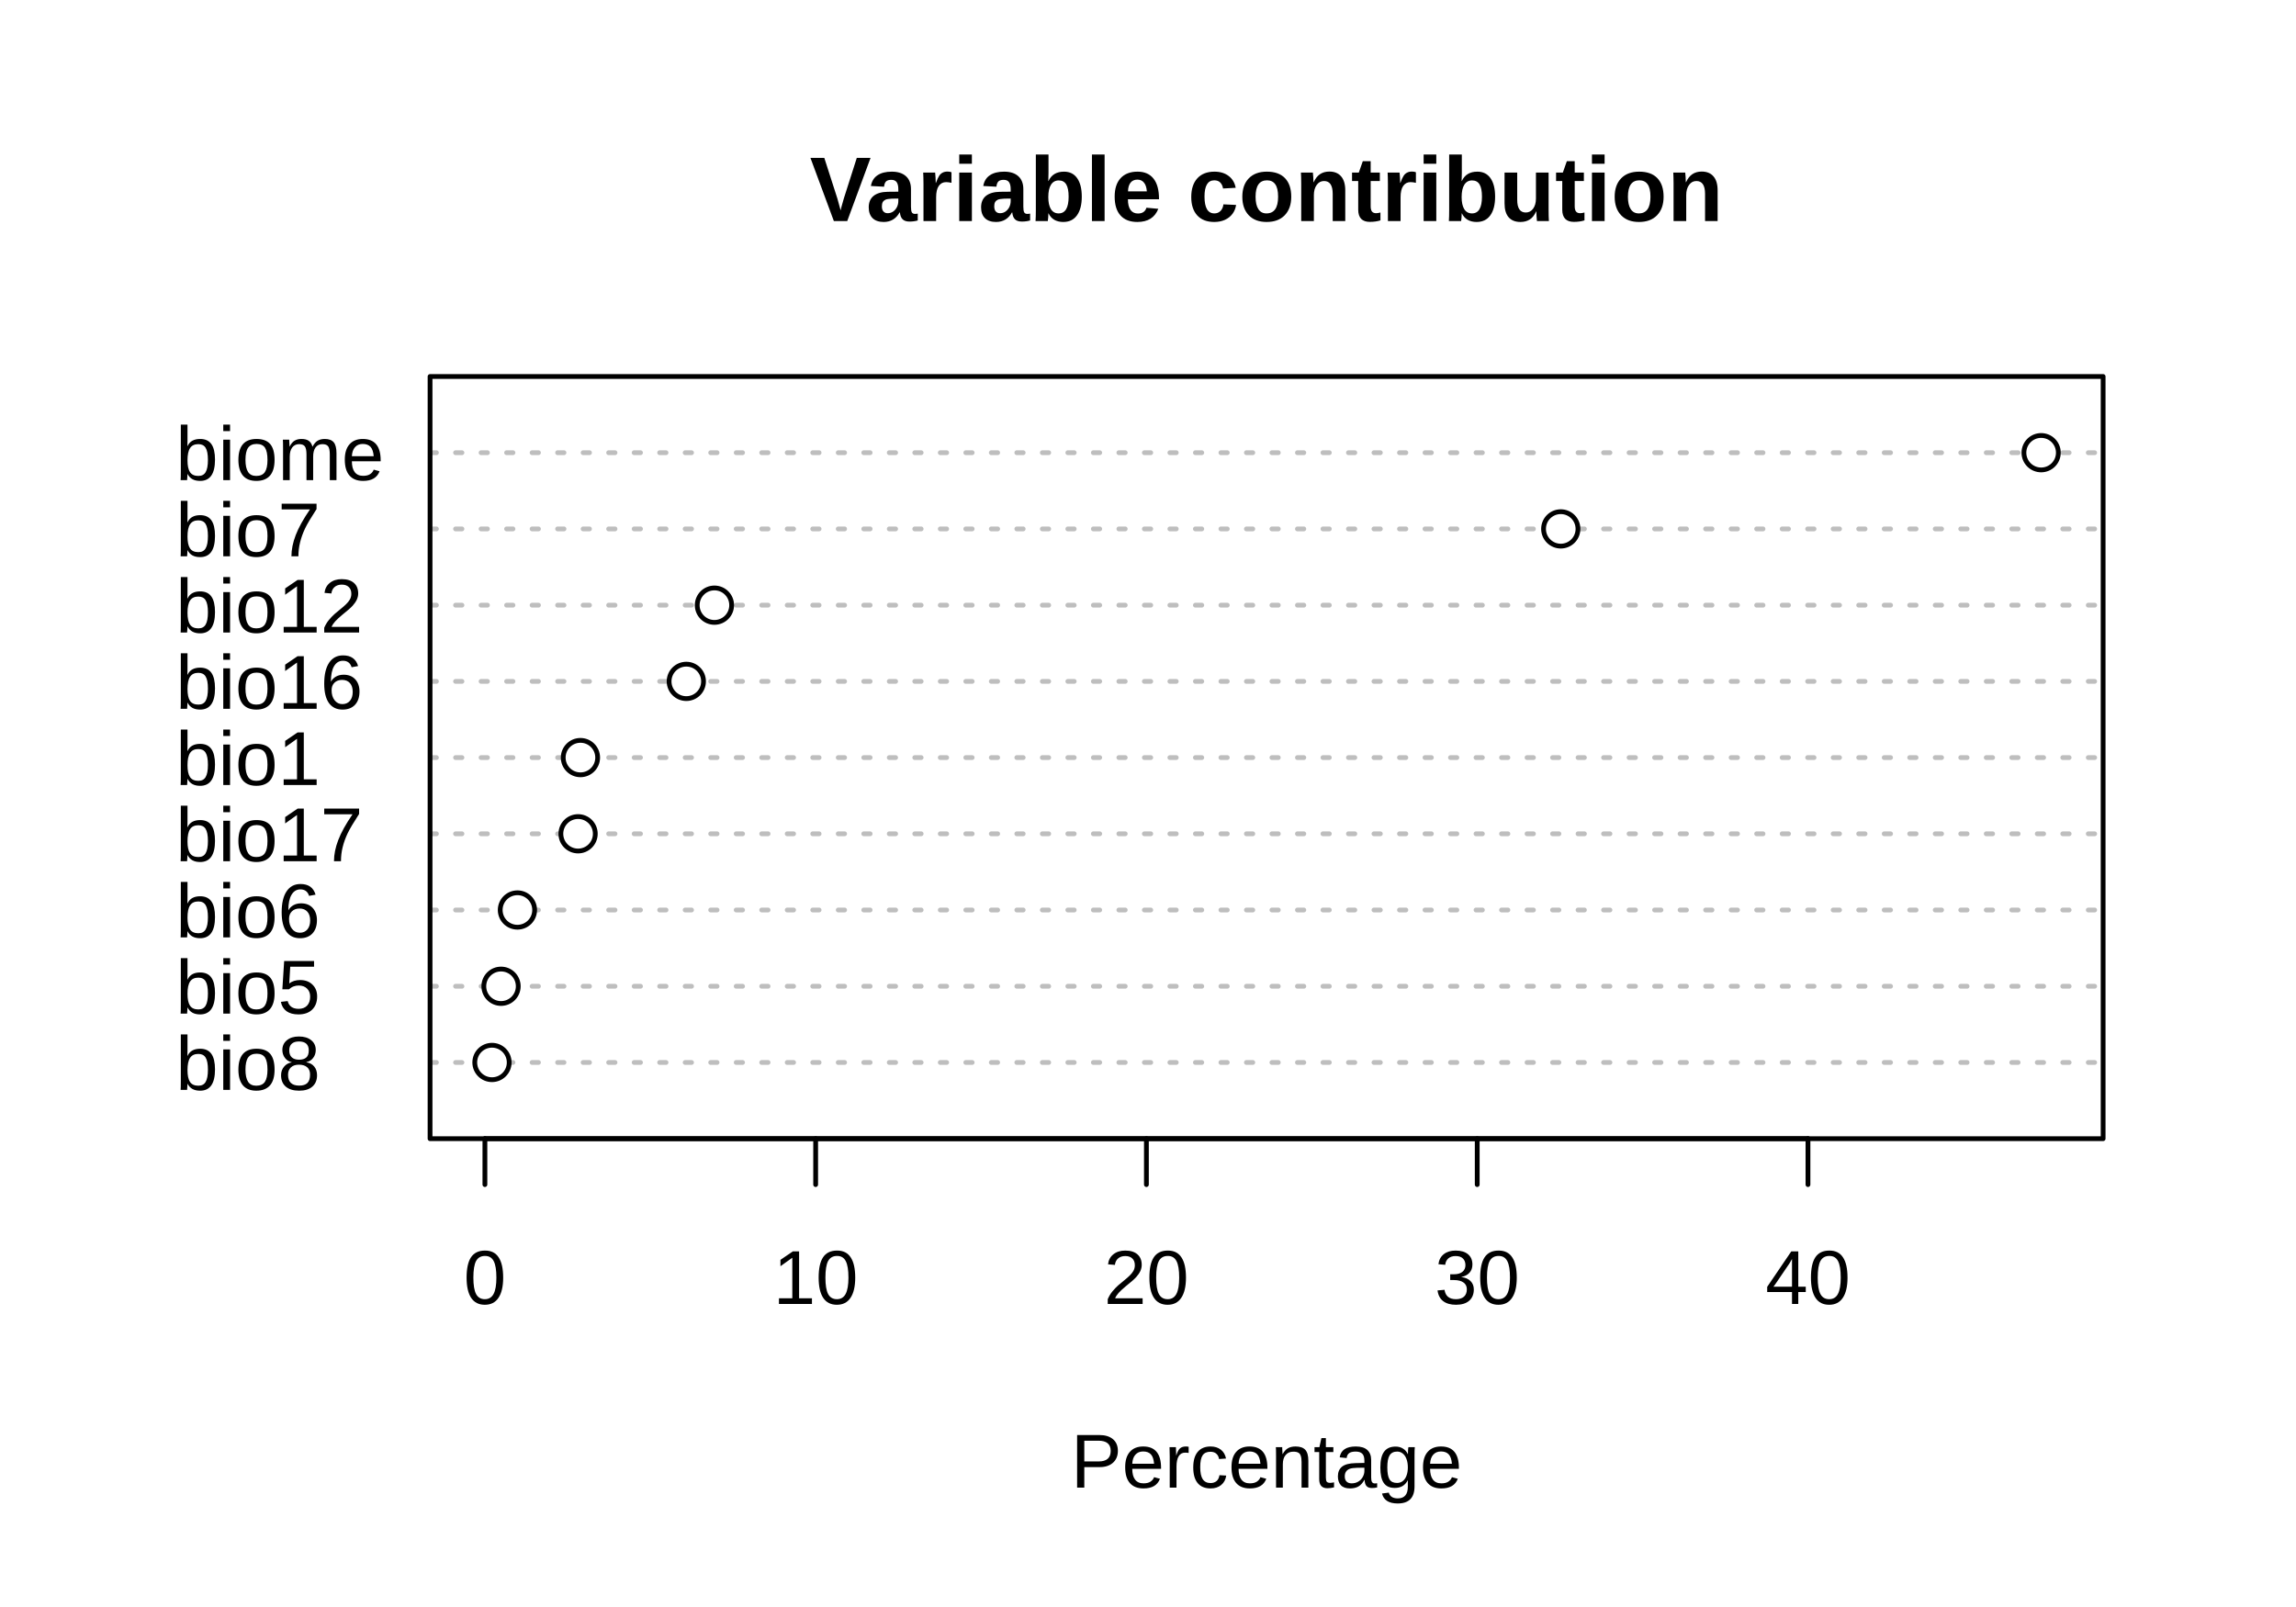
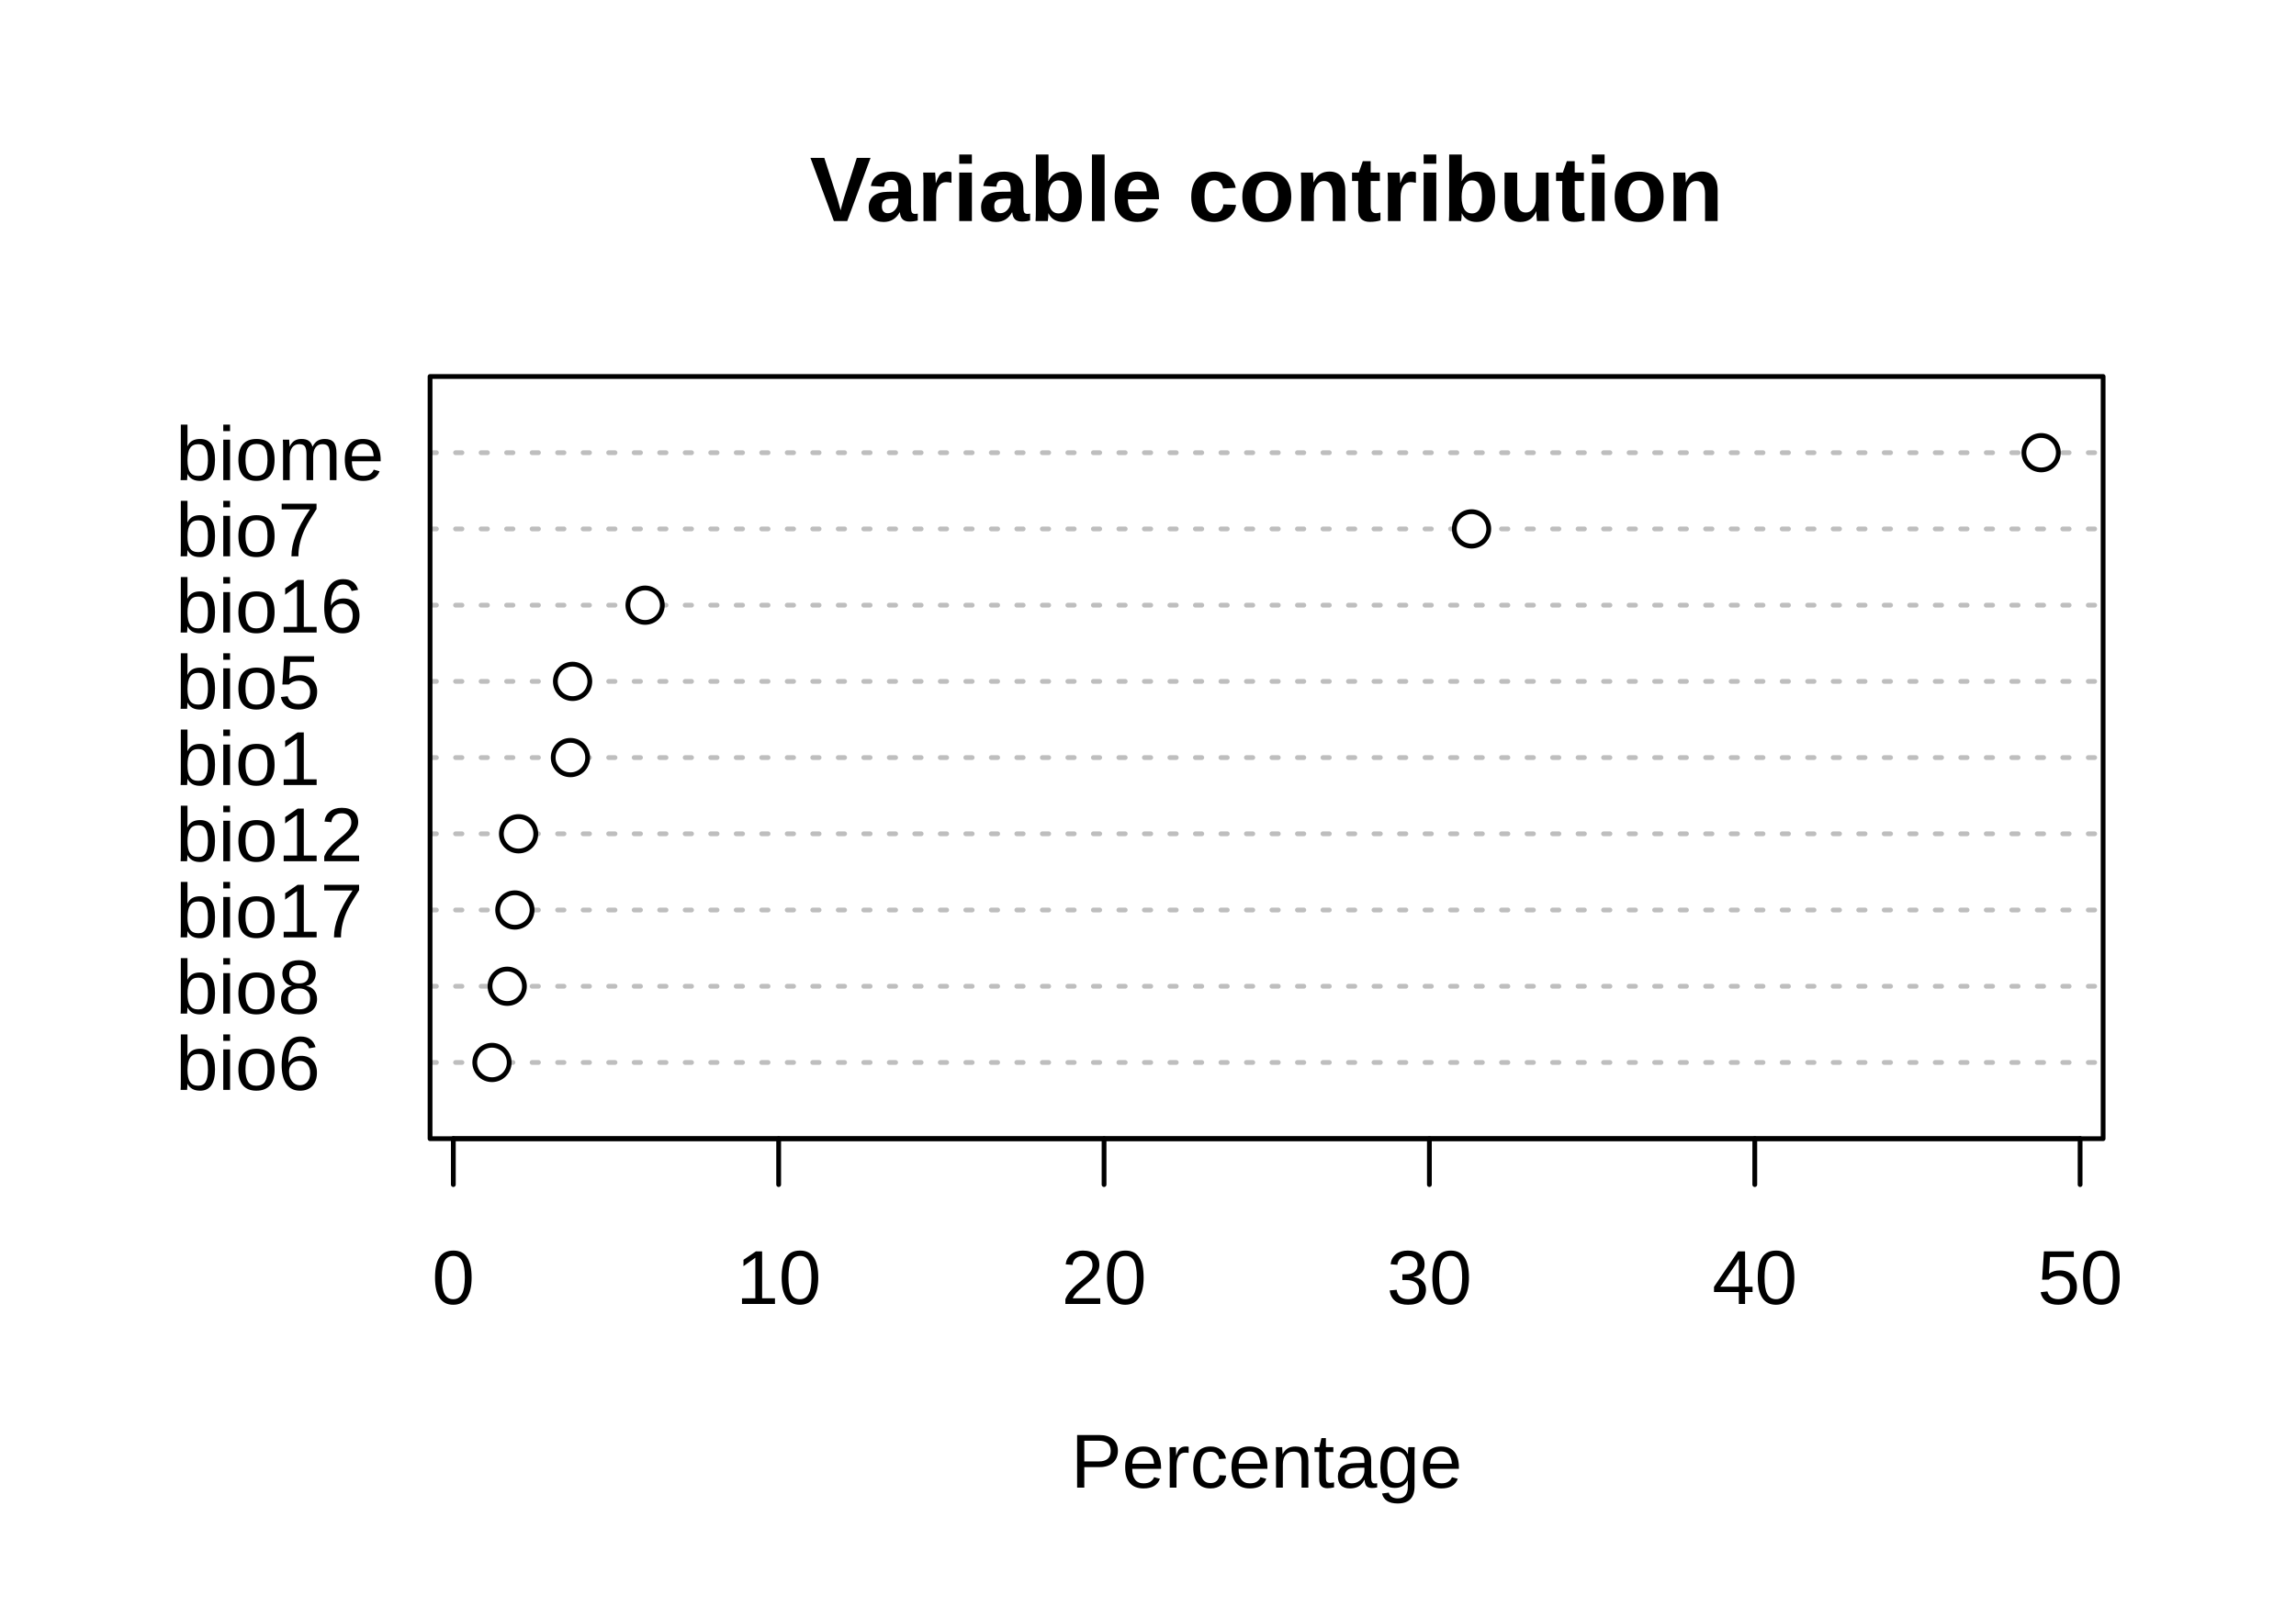
<svg xmlns="http://www.w3.org/2000/svg" class="svglite" width="360.00pt" height="252.00pt" viewBox="0 0 360.00 252.00">
  <defs>
    <style type="text/css">
    .svglite line, .svglite polyline, .svglite polygon, .svglite path, .svglite rect, .svglite circle {
      fill: none;
      stroke: #000000;
      stroke-linecap: round;
      stroke-linejoin: round;
      stroke-miterlimit: 10.00;
    }
    .svglite text {
      white-space: pre;
    }
  </style>
  </defs>
  <rect width="100%" height="100%" style="stroke: none; fill: #FFFFFF;" />
  <defs>
    <clipPath id="cpMC4wMHwzNjAuMDB8MC4wMHwyNTIuMDA=">
      <rect x="0.00" y="0.00" width="360.00" height="252.00" />
    </clipPath>
  </defs>
  <g clip-path="url(#cpMC4wMHwzNjAuMDB8MC4wMHwyNTIuMDA=)">
-     <text x="27.54" y="170.91" style="font-size: 12.00px; font-family: &quot;Arial&quot;;" textLength="22.69px" lengthAdjust="spacingAndGlyphs">bio8</text>
-     <text x="27.54" y="158.95" style="font-size: 12.00px; font-family: &quot;Arial&quot;;" textLength="22.69px" lengthAdjust="spacingAndGlyphs">bio5</text>
-     <text x="27.54" y="147.00" style="font-size: 12.00px; font-family: &quot;Arial&quot;;" textLength="22.69px" lengthAdjust="spacingAndGlyphs">bio6</text>
-     <text x="27.54" y="135.05" style="font-size: 12.00px; font-family: &quot;Arial&quot;;" textLength="29.36px" lengthAdjust="spacingAndGlyphs">bio17</text>
+     <text x="27.54" y="170.91" style="font-size: 12.00px; font-family: &quot;Arial&quot;;" textLength="22.69px" lengthAdjust="spacingAndGlyphs">bio6</text>
+     <text x="27.54" y="158.95" style="font-size: 12.00px; font-family: &quot;Arial&quot;;" textLength="22.69px" lengthAdjust="spacingAndGlyphs">bio8</text>
+     <text x="27.54" y="147.00" style="font-size: 12.00px; font-family: &quot;Arial&quot;;" textLength="29.36px" lengthAdjust="spacingAndGlyphs">bio17</text>
+     <text x="27.54" y="135.05" style="font-size: 12.00px; font-family: &quot;Arial&quot;;" textLength="29.36px" lengthAdjust="spacingAndGlyphs">bio12</text>
    <text x="27.54" y="123.10" style="font-size: 12.00px; font-family: &quot;Arial&quot;;" textLength="22.69px" lengthAdjust="spacingAndGlyphs">bio1</text>
-     <text x="27.54" y="111.15" style="font-size: 12.00px; font-family: &quot;Arial&quot;;" textLength="29.36px" lengthAdjust="spacingAndGlyphs">bio16</text>
-     <text x="27.54" y="99.19" style="font-size: 12.00px; font-family: &quot;Arial&quot;;" textLength="29.36px" lengthAdjust="spacingAndGlyphs">bio12</text>
+     <text x="27.54" y="111.15" style="font-size: 12.00px; font-family: &quot;Arial&quot;;" textLength="22.69px" lengthAdjust="spacingAndGlyphs">bio5</text>
+     <text x="27.54" y="99.19" style="font-size: 12.00px; font-family: &quot;Arial&quot;;" textLength="29.36px" lengthAdjust="spacingAndGlyphs">bio16</text>
    <text x="27.54" y="87.24" style="font-size: 12.00px; font-family: &quot;Arial&quot;;" textLength="22.69px" lengthAdjust="spacingAndGlyphs">bio7</text>
    <text x="27.54" y="75.29" style="font-size: 12.00px; font-family: &quot;Arial&quot;;" textLength="32.69px" lengthAdjust="spacingAndGlyphs">biome</text>
  </g>
  <defs>
    <clipPath id="cpNjcuNDN8MzI5Ljc2fDU5LjA0fDE3OC41Ng==">
      <rect x="67.43" y="59.04" width="262.33" height="119.52" />
    </clipPath>
  </defs>
  <g clip-path="url(#cpNjcuNDN8MzI5Ljc2fDU5LjA0fDE3OC41Ng==)">
    <line x1="67.43" y1="166.61" x2="329.76" y2="166.61" style="stroke-width: 0.75; stroke: #BEBEBE; stroke-dasharray: 1.00,3.00;" />
    <line x1="67.43" y1="154.66" x2="329.76" y2="154.66" style="stroke-width: 0.75; stroke: #BEBEBE; stroke-dasharray: 1.00,3.00;" />
    <line x1="67.43" y1="142.70" x2="329.76" y2="142.70" style="stroke-width: 0.75; stroke: #BEBEBE; stroke-dasharray: 1.00,3.00;" />
    <line x1="67.43" y1="130.75" x2="329.76" y2="130.75" style="stroke-width: 0.75; stroke: #BEBEBE; stroke-dasharray: 1.00,3.00;" />
    <line x1="67.43" y1="118.80" x2="329.76" y2="118.80" style="stroke-width: 0.75; stroke: #BEBEBE; stroke-dasharray: 1.00,3.00;" />
    <line x1="67.43" y1="106.85" x2="329.76" y2="106.85" style="stroke-width: 0.75; stroke: #BEBEBE; stroke-dasharray: 1.00,3.00;" />
    <line x1="67.43" y1="94.90" x2="329.76" y2="94.90" style="stroke-width: 0.75; stroke: #BEBEBE; stroke-dasharray: 1.00,3.00;" />
    <line x1="67.43" y1="82.94" x2="329.76" y2="82.94" style="stroke-width: 0.75; stroke: #BEBEBE; stroke-dasharray: 1.00,3.00;" />
    <line x1="67.43" y1="70.99" x2="329.76" y2="70.99" style="stroke-width: 0.75; stroke: #BEBEBE; stroke-dasharray: 1.00,3.00;" />
    <circle cx="77.14" cy="166.61" r="2.70" style="stroke-width: 0.75; fill: #FFFFFF;" />
-     <circle cx="78.56" cy="154.66" r="2.70" style="stroke-width: 0.75; fill: #FFFFFF;" />
-     <circle cx="81.13" cy="142.70" r="2.70" style="stroke-width: 0.75; fill: #FFFFFF;" />
-     <circle cx="90.64" cy="130.75" r="2.70" style="stroke-width: 0.75; fill: #FFFFFF;" />
-     <circle cx="91.01" cy="118.80" r="2.70" style="stroke-width: 0.75; fill: #FFFFFF;" />
-     <circle cx="107.61" cy="106.85" r="2.70" style="stroke-width: 0.75; fill: #FFFFFF;" />
-     <circle cx="112.02" cy="94.90" r="2.70" style="stroke-width: 0.75; fill: #FFFFFF;" />
-     <circle cx="244.72" cy="82.94" r="2.70" style="stroke-width: 0.75; fill: #FFFFFF;" />
+     <circle cx="79.53" cy="154.66" r="2.70" style="stroke-width: 0.75; fill: #FFFFFF;" />
+     <circle cx="80.73" cy="142.70" r="2.70" style="stroke-width: 0.75; fill: #FFFFFF;" />
+     <circle cx="81.31" cy="130.75" r="2.70" style="stroke-width: 0.75; fill: #FFFFFF;" />
+     <circle cx="89.44" cy="118.80" r="2.70" style="stroke-width: 0.75; fill: #FFFFFF;" />
+     <circle cx="89.78" cy="106.85" r="2.70" style="stroke-width: 0.75; fill: #FFFFFF;" />
+     <circle cx="101.15" cy="94.90" r="2.70" style="stroke-width: 0.75; fill: #FFFFFF;" />
+     <circle cx="230.73" cy="82.94" r="2.70" style="stroke-width: 0.75; fill: #FFFFFF;" />
    <circle cx="320.04" cy="70.99" r="2.70" style="stroke-width: 0.75; fill: #FFFFFF;" />
  </g>
  <g clip-path="url(#cpMC4wMHwzNjAuMDB8MC4wMHwyNTIuMDA=)">
-     <line x1="76.03" y1="178.56" x2="283.48" y2="178.56" style="stroke-width: 0.75;" />
-     <line x1="76.03" y1="178.56" x2="76.03" y2="185.76" style="stroke-width: 0.75;" />
-     <line x1="127.89" y1="178.56" x2="127.89" y2="185.76" style="stroke-width: 0.75;" />
-     <line x1="179.75" y1="178.56" x2="179.75" y2="185.76" style="stroke-width: 0.75;" />
-     <line x1="231.62" y1="178.56" x2="231.62" y2="185.76" style="stroke-width: 0.75;" />
-     <line x1="283.48" y1="178.56" x2="283.48" y2="185.76" style="stroke-width: 0.75;" />
-     <text x="76.03" y="204.48" text-anchor="middle" style="font-size: 12.00px; font-family: &quot;Arial&quot;;" textLength="6.67px" lengthAdjust="spacingAndGlyphs">0</text>
-     <text x="127.89" y="204.48" text-anchor="middle" style="font-size: 12.00px; font-family: &quot;Arial&quot;;" textLength="13.35px" lengthAdjust="spacingAndGlyphs">10</text>
-     <text x="179.75" y="204.48" text-anchor="middle" style="font-size: 12.00px; font-family: &quot;Arial&quot;;" textLength="13.35px" lengthAdjust="spacingAndGlyphs">20</text>
-     <text x="231.62" y="204.48" text-anchor="middle" style="font-size: 12.00px; font-family: &quot;Arial&quot;;" textLength="13.35px" lengthAdjust="spacingAndGlyphs">30</text>
-     <text x="283.48" y="204.48" text-anchor="middle" style="font-size: 12.00px; font-family: &quot;Arial&quot;;" textLength="13.35px" lengthAdjust="spacingAndGlyphs">40</text>
+     <line x1="71.08" y1="178.56" x2="326.15" y2="178.56" style="stroke-width: 0.75;" />
+     <line x1="71.08" y1="178.56" x2="71.08" y2="185.76" style="stroke-width: 0.75;" />
+     <line x1="122.09" y1="178.56" x2="122.09" y2="185.76" style="stroke-width: 0.75;" />
+     <line x1="173.11" y1="178.56" x2="173.11" y2="185.76" style="stroke-width: 0.75;" />
+     <line x1="224.12" y1="178.56" x2="224.12" y2="185.76" style="stroke-width: 0.75;" />
+     <line x1="275.14" y1="178.56" x2="275.14" y2="185.76" style="stroke-width: 0.75;" />
+     <line x1="326.15" y1="178.56" x2="326.15" y2="185.76" style="stroke-width: 0.75;" />
+     <text x="71.08" y="204.48" text-anchor="middle" style="font-size: 12.00px; font-family: &quot;Arial&quot;;" textLength="6.67px" lengthAdjust="spacingAndGlyphs">0</text>
+     <text x="122.09" y="204.48" text-anchor="middle" style="font-size: 12.00px; font-family: &quot;Arial&quot;;" textLength="13.35px" lengthAdjust="spacingAndGlyphs">10</text>
+     <text x="173.11" y="204.48" text-anchor="middle" style="font-size: 12.00px; font-family: &quot;Arial&quot;;" textLength="13.35px" lengthAdjust="spacingAndGlyphs">20</text>
+     <text x="224.12" y="204.48" text-anchor="middle" style="font-size: 12.00px; font-family: &quot;Arial&quot;;" textLength="13.35px" lengthAdjust="spacingAndGlyphs">30</text>
+     <text x="275.14" y="204.48" text-anchor="middle" style="font-size: 12.00px; font-family: &quot;Arial&quot;;" textLength="13.35px" lengthAdjust="spacingAndGlyphs">40</text>
+     <text x="326.15" y="204.48" text-anchor="middle" style="font-size: 12.00px; font-family: &quot;Arial&quot;;" textLength="13.35px" lengthAdjust="spacingAndGlyphs">50</text>
    <polygon points="67.43,178.56 329.76,178.56 329.76,59.04 67.43,59.04 " style="stroke-width: 0.75;" />
    <text x="198.59" y="34.67" text-anchor="middle" style="font-size: 14.40px; font-weight: bold; font-family: &quot;Arial&quot;;" textLength="143.14px" lengthAdjust="spacingAndGlyphs">Variable contribution</text>
    <text x="198.59" y="233.28" text-anchor="middle" style="font-size: 12.00px; font-family: &quot;Arial&quot;;" textLength="61.39px" lengthAdjust="spacingAndGlyphs">Percentage</text>
  </g>
</svg>
